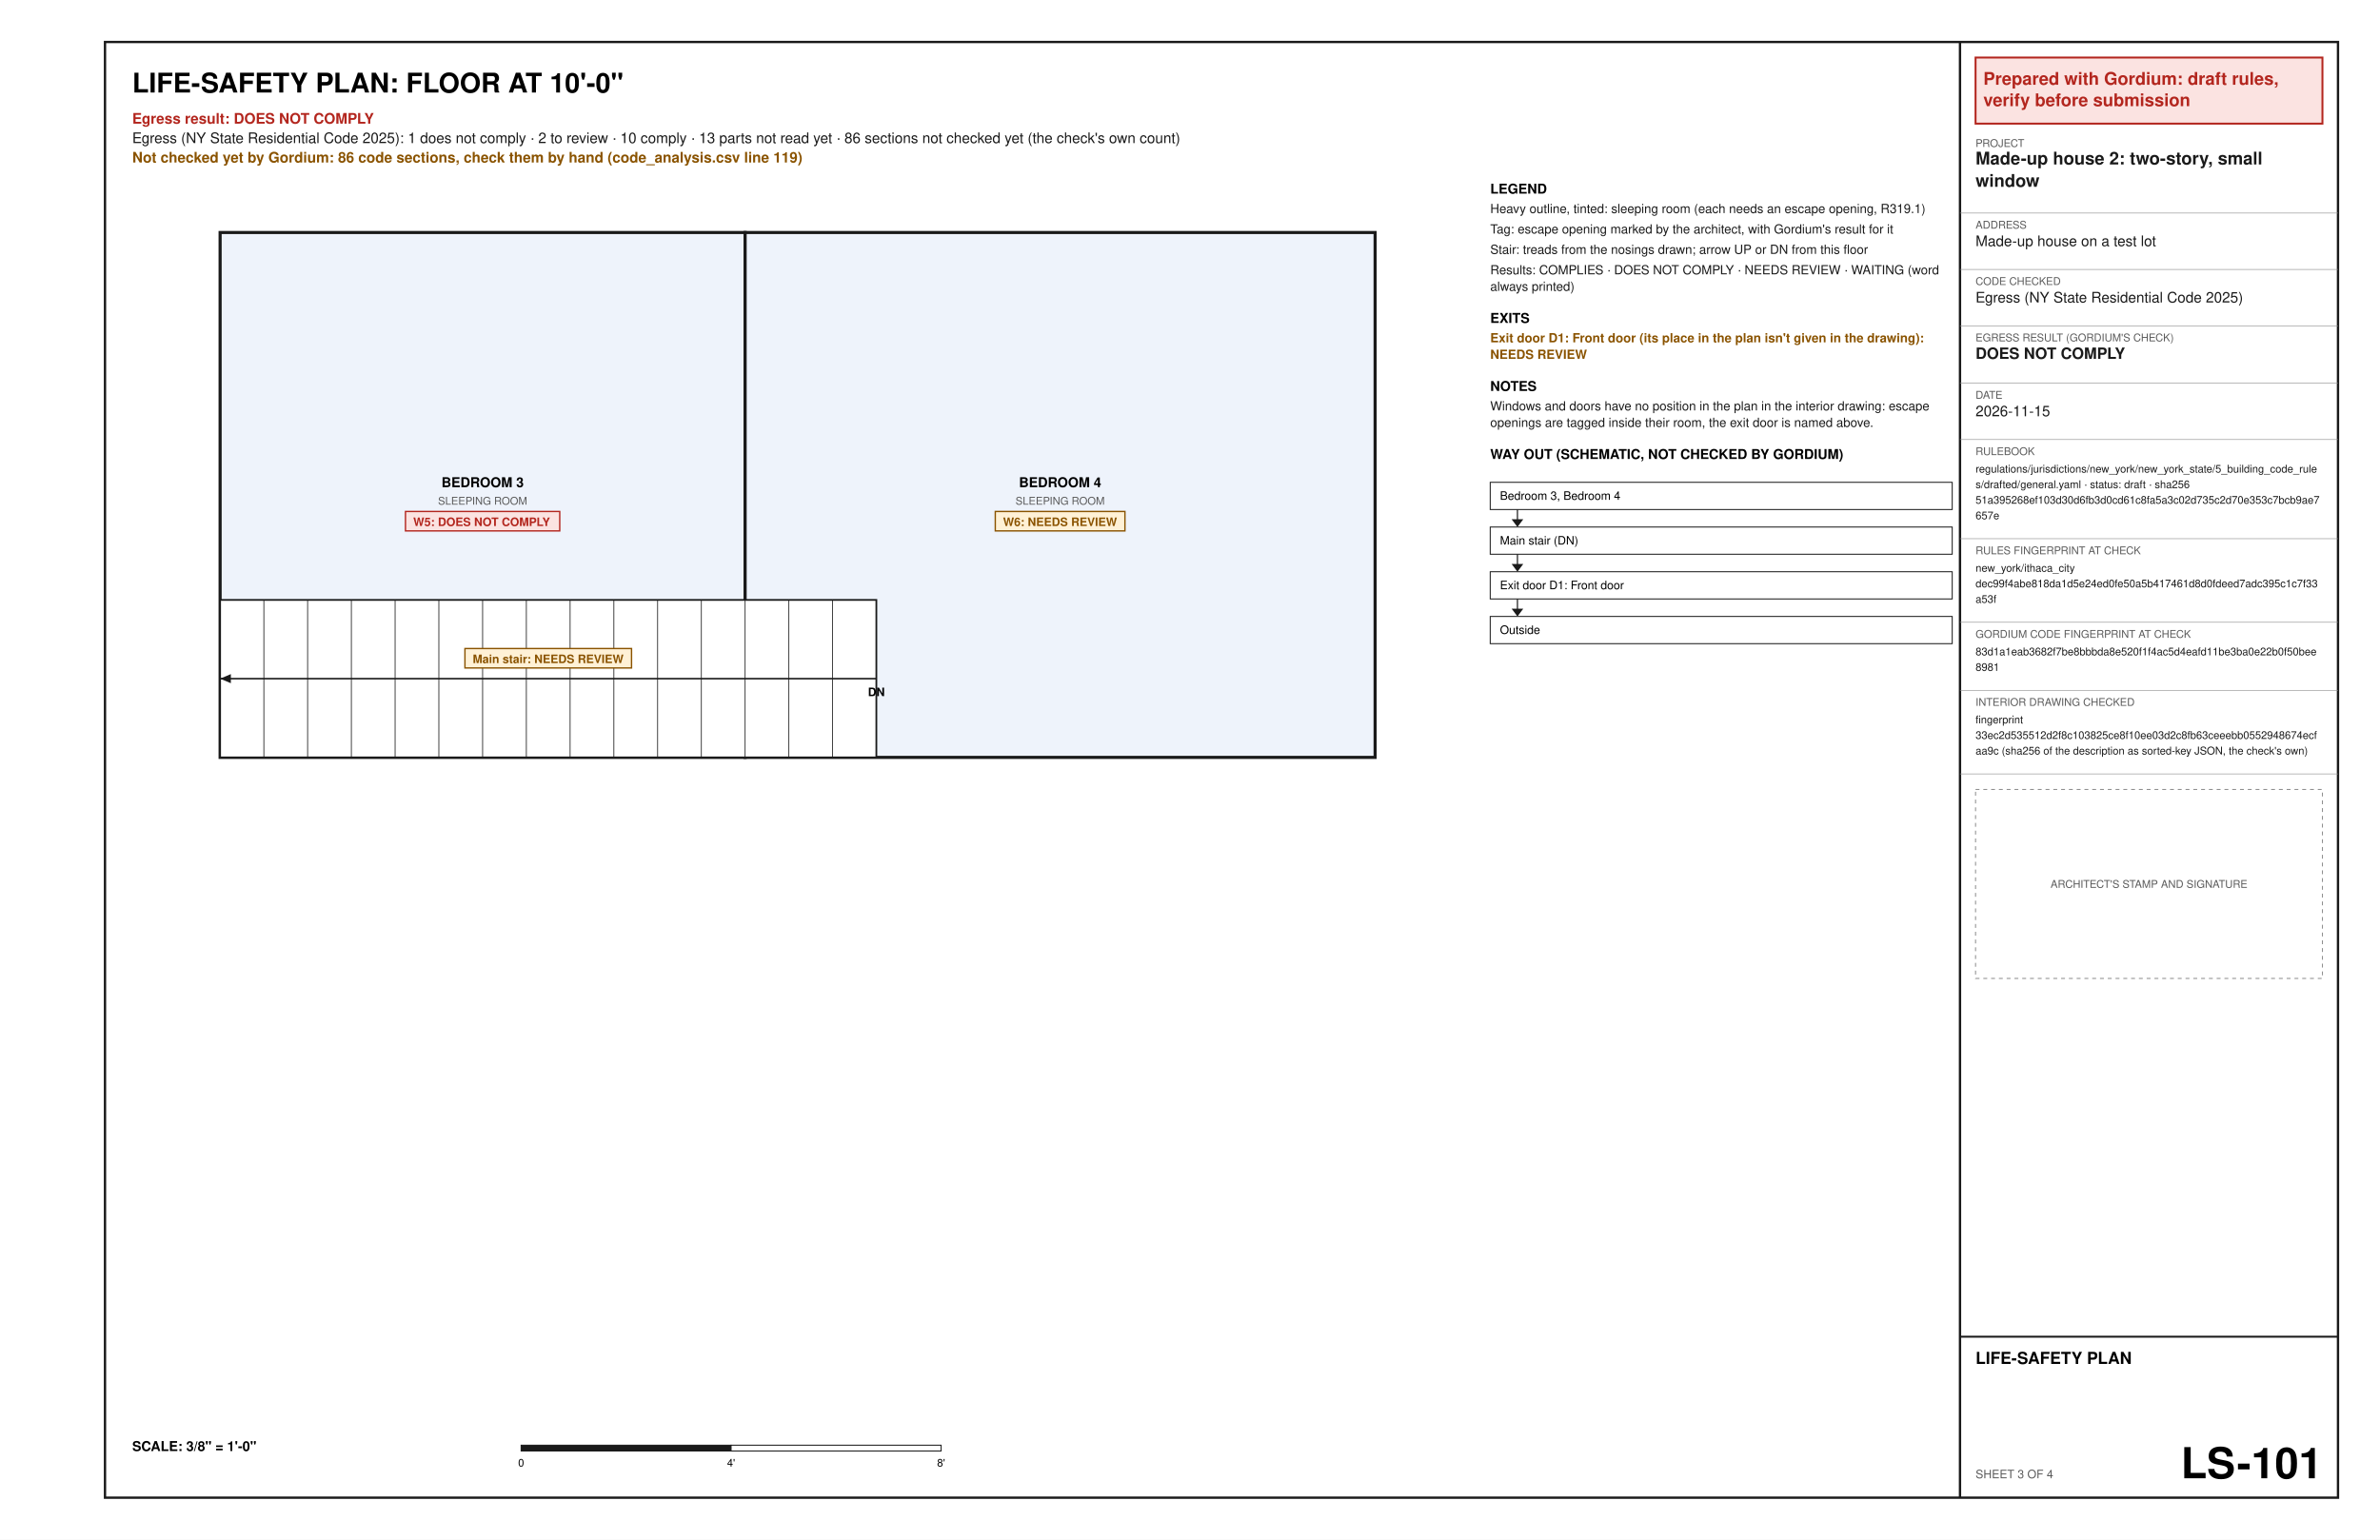
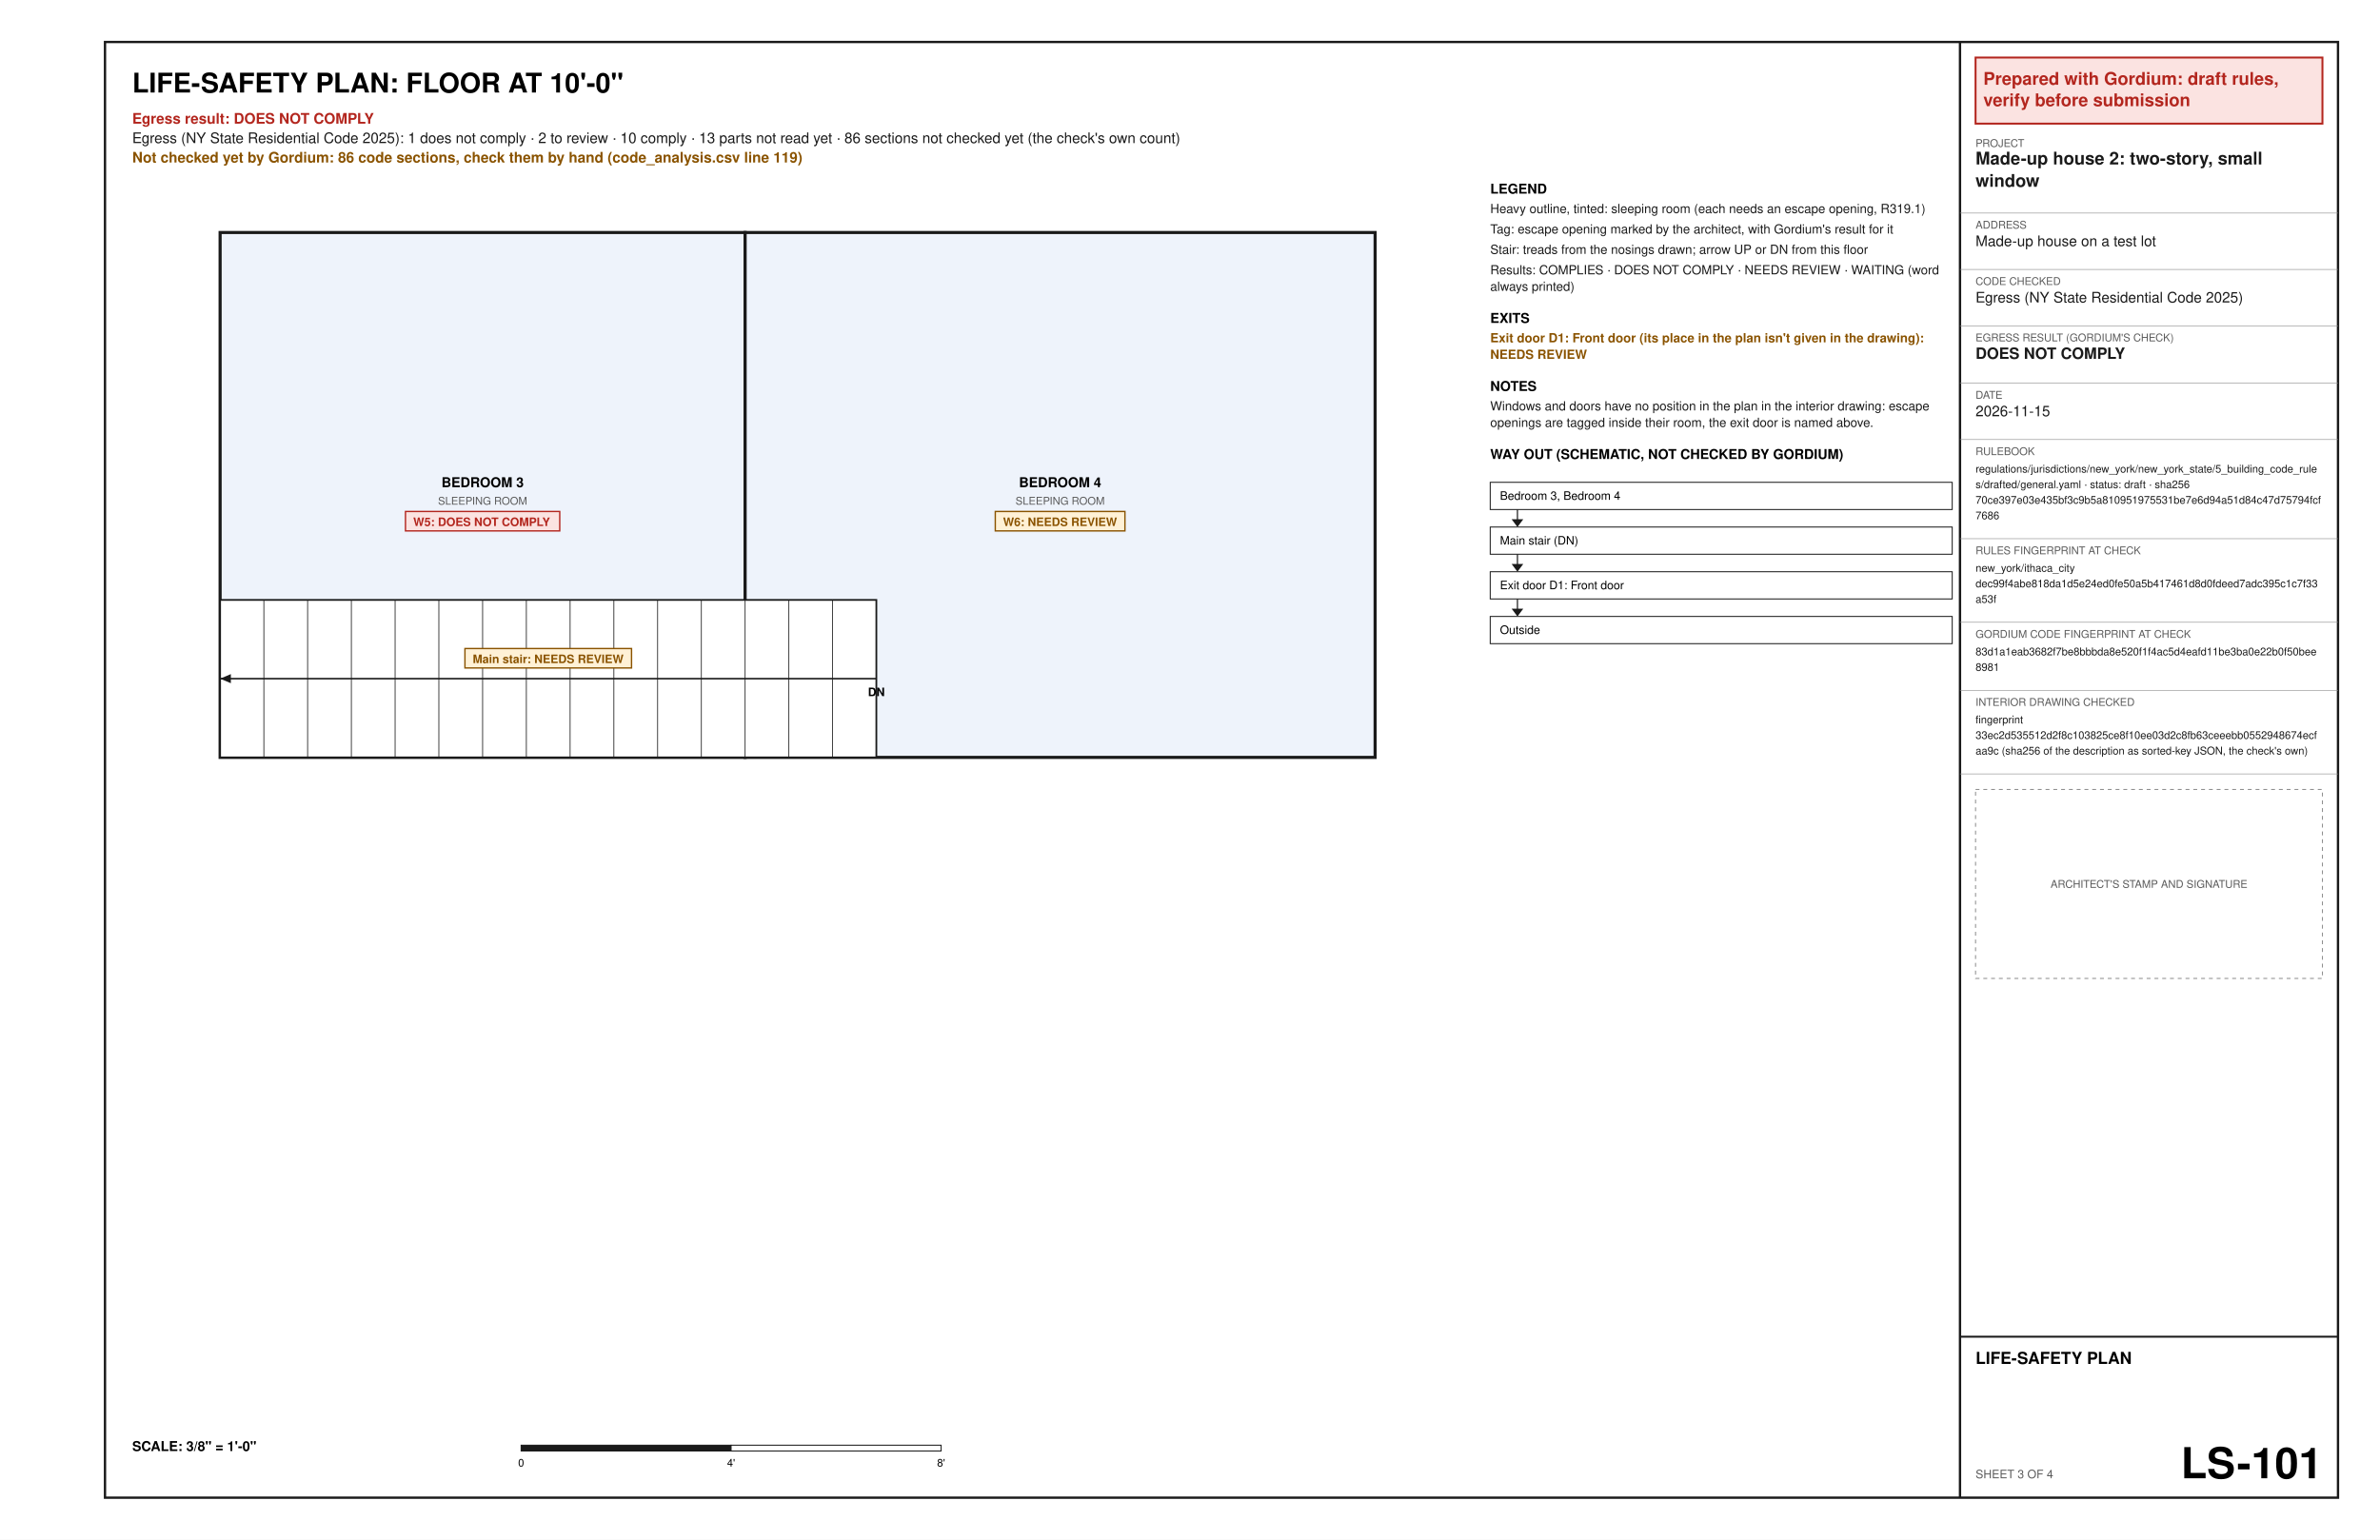
<svg xmlns="http://www.w3.org/2000/svg" width="17in" height="11in" viewBox="0 0 1224 792" font-family="Helvetica, Arial, sans-serif">
  <rect x="0" y="0" width="1224" height="792" fill="#ffffff" />
  <text x="68" y="47.6" font-size="14" font-weight="bold" text-anchor="start" fill="#000000" xml:space="preserve">LIFE-SAFETY PLAN: FLOOR AT 10'-0"</text>
  <text x="68" y="63.6" font-size="7.5" font-weight="bold" text-anchor="start" fill="#b3261e" xml:space="preserve">Egress result: DOES NOT COMPLY</text>
  <text x="68" y="73.6" font-size="7.5" text-anchor="start" fill="#1a1a1a" xml:space="preserve">Egress (NY State Residential Code 2025): 1 does not comply · 2 to review · 10 comply · 13 parts not read yet · 86 sections not checked yet (the check's own count)</text>
  <text x="68" y="83.6" font-size="7.5" font-weight="bold" text-anchor="start" fill="#8a5300" xml:space="preserve">Not checked yet by Gordium: 86 code sections, check them by hand (code_analysis.csv line 119)</text>
  <polygon points="113.2,389.6 383.2,389.6 383.2,119.6 113.2,119.6" fill="#eef3fb" stroke="#1a1a1a" stroke-width="1.6" />
  <text x="248.2" y="250.6" font-size="7" font-weight="bold" text-anchor="middle" fill="#000000" xml:space="preserve">BEDROOM 3</text>
  <text x="248.2" y="259.6" font-size="5.5" text-anchor="middle" fill="#5a5a5a" xml:space="preserve">SLEEPING ROOM</text>
  <polygon points="208.53,263.1 287.87,263.1 287.87,273.1 208.53,273.1" fill="#fbe3e1" stroke="#b3261e" stroke-width="0.7" />
  <text x="212.53" y="270.6" font-size="6" font-weight="bold" text-anchor="start" fill="#b3261e" xml:space="preserve">W5: DOES NOT COMPLY</text>
  <polygon points="383.2,389.6 707.2,389.6 707.2,119.6 383.2,119.6" fill="#eef3fb" stroke="#1a1a1a" stroke-width="1.6" />
  <text x="545.2" y="250.6" font-size="7" font-weight="bold" text-anchor="middle" fill="#000000" xml:space="preserve">BEDROOM 4</text>
  <text x="545.2" y="259.6" font-size="5.5" text-anchor="middle" fill="#5a5a5a" xml:space="preserve">SLEEPING ROOM</text>
  <polygon points="511.86,263.1 578.54,263.1 578.54,273.1 511.86,273.1" fill="#fff1d6" stroke="#8a5300" stroke-width="0.7" />
  <text x="515.86" y="270.6" font-size="6" font-weight="bold" text-anchor="start" fill="#8a5300" xml:space="preserve">W6: NEEDS REVIEW</text>
  <polygon points="113.2,389.6 113.2,308.6 450.7,308.6 450.7,389.6" fill="#ffffff" stroke="#1a1a1a" stroke-width="0.9" />
  <line x1="135.7" y1="389.6" x2="135.7" y2="308.6" stroke="#1a1a1a" stroke-width="0.4" />
  <line x1="158.2" y1="389.6" x2="158.2" y2="308.6" stroke="#1a1a1a" stroke-width="0.4" />
  <line x1="180.7" y1="389.6" x2="180.7" y2="308.6" stroke="#1a1a1a" stroke-width="0.4" />
  <line x1="203.2" y1="389.6" x2="203.2" y2="308.6" stroke="#1a1a1a" stroke-width="0.4" />
  <line x1="225.7" y1="389.6" x2="225.7" y2="308.6" stroke="#1a1a1a" stroke-width="0.4" />
  <line x1="248.2" y1="389.6" x2="248.2" y2="308.6" stroke="#1a1a1a" stroke-width="0.4" />
  <line x1="270.7" y1="389.6" x2="270.7" y2="308.6" stroke="#1a1a1a" stroke-width="0.4" />
  <line x1="293.2" y1="389.6" x2="293.2" y2="308.6" stroke="#1a1a1a" stroke-width="0.4" />
  <line x1="315.7" y1="389.6" x2="315.7" y2="308.6" stroke="#1a1a1a" stroke-width="0.4" />
  <line x1="338.2" y1="389.6" x2="338.2" y2="308.6" stroke="#1a1a1a" stroke-width="0.4" />
  <line x1="360.7" y1="389.6" x2="360.7" y2="308.6" stroke="#1a1a1a" stroke-width="0.4" />
  <line x1="383.2" y1="389.6" x2="383.2" y2="308.6" stroke="#1a1a1a" stroke-width="0.4" />
  <line x1="405.7" y1="389.6" x2="405.7" y2="308.6" stroke="#1a1a1a" stroke-width="0.4" />
  <line x1="428.2" y1="389.6" x2="428.2" y2="308.6" stroke="#1a1a1a" stroke-width="0.4" />
  <line x1="450.7" y1="349.1" x2="113.2" y2="349.1" stroke="#1a1a1a" stroke-width="0.8" />
  <polygon points="113.2,349.1 118.73,346.76 118.73,351.44" fill="#1a1a1a" />
  <text x="450.7" y="358.1" font-size="6" font-weight="bold" text-anchor="middle" fill="#000000" xml:space="preserve">DN</text>
  <polygon points="239.11,333.6 324.79,333.6 324.79,343.6 239.11,343.6" fill="#fff1d6" stroke="#8a5300" stroke-width="0.7" />
  <text x="243.11" y="341.1" font-size="6" font-weight="bold" text-anchor="start" fill="#8a5300" xml:space="preserve">Main stair: NEEDS REVIEW</text>
  <text x="68" y="746.4" font-size="7" font-weight="bold" text-anchor="start" fill="#000000" xml:space="preserve">SCALE: 3/8" = 1'-0"</text>
  <polygon points="268,743.4 376,743.4 376,746.4 268,746.4" fill="#1a1a1a" stroke="#1a1a1a" stroke-width="0.5" />
  <polygon points="376,743.4 484,743.4 484,746.4 376,746.4" fill="#ffffff" stroke="#1a1a1a" stroke-width="0.5" />
  <text x="268" y="754.4" font-size="5.5" text-anchor="middle" fill="#000000" xml:space="preserve">0</text>
  <text x="376" y="754.4" font-size="5.5" text-anchor="middle" fill="#000000" xml:space="preserve">4'</text>
  <text x="484" y="754.4" font-size="5.5" text-anchor="middle" fill="#000000" xml:space="preserve">8'</text>
  <text x="766.4" y="99.6" font-size="7" font-weight="bold" text-anchor="start" fill="#000000" xml:space="preserve">LEGEND</text>
  <text x="766.4" y="109.6" font-size="6.5" text-anchor="start" fill="#1a1a1a" xml:space="preserve">Heavy outline, tinted: sleeping room (each needs an escape opening, R319.1)</text>
  <text x="766.4" y="120.1" font-size="6.5" text-anchor="start" fill="#1a1a1a" xml:space="preserve">Tag: escape opening marked by the architect, with Gordium's result for it</text>
  <text x="766.4" y="130.6" font-size="6.5" text-anchor="start" fill="#1a1a1a" xml:space="preserve">Stair: treads from the nosings drawn; arrow UP or DN from this floor</text>
  <text x="766.4" y="141.1" font-size="6.5" text-anchor="start" fill="#1a1a1a" xml:space="preserve">Results: COMPLIES · DOES NOT COMPLY · NEEDS REVIEW · WAITING (word</text>
  <text x="766.4" y="149.6" font-size="6.5" text-anchor="start" fill="#1a1a1a" xml:space="preserve">always printed)</text>
  <text x="766.4" y="166.1" font-size="7" font-weight="bold" text-anchor="start" fill="#000000" xml:space="preserve">EXITS</text>
  <text x="766.4" y="176.1" font-size="6.5" font-weight="bold" text-anchor="start" fill="#8a5300" xml:space="preserve">Exit door D1: Front door (its place in the plan isn't given in the drawing):</text>
  <text x="766.4" y="184.6" font-size="6.5" font-weight="bold" text-anchor="start" fill="#8a5300" xml:space="preserve">NEEDS REVIEW</text>
  <text x="766.4" y="201.1" font-size="7" font-weight="bold" text-anchor="start" fill="#000000" xml:space="preserve">NOTES</text>
  <text x="766.4" y="211.1" font-size="6.5" text-anchor="start" fill="#1a1a1a" xml:space="preserve">Windows and doors have no position in the plan in the interior drawing: escape</text>
  <text x="766.4" y="219.6" font-size="6.5" text-anchor="start" fill="#1a1a1a" xml:space="preserve">openings are tagged inside their room, the exit door is named above.</text>
  <text x="766.4" y="236.1" font-size="7" font-weight="bold" text-anchor="start" fill="#000000" xml:space="preserve">WAY OUT (SCHEMATIC, NOT CHECKED BY GORDIUM)</text>
  <polygon points="766.4,248.1 1004,248.1 1004,262.1 766.4,262.1" fill="none" stroke="#1a1a1a" stroke-width="0.5" />
  <text x="771.4" y="257.1" font-size="6" text-anchor="start" fill="#000000" xml:space="preserve">Bedroom 3, Bedroom 4</text>
  <line x1="780.4" y1="262.1" x2="780.4" y2="270.1" stroke="#1a1a1a" stroke-width="0.6" />
  <polygon points="777.4,267.1 783.4,267.1 780.4,271.1" fill="#1a1a1a" />
  <polygon points="766.4,271.1 1004,271.1 1004,285.1 766.4,285.1" fill="none" stroke="#1a1a1a" stroke-width="0.5" />
  <text x="771.4" y="280.1" font-size="6" text-anchor="start" fill="#000000" xml:space="preserve">Main stair (DN)</text>
  <line x1="780.4" y1="285.1" x2="780.4" y2="293.1" stroke="#1a1a1a" stroke-width="0.6" />
  <polygon points="777.4,290.1 783.4,290.1 780.4,294.1" fill="#1a1a1a" />
  <polygon points="766.4,294.1 1004,294.1 1004,308.1 766.4,308.1" fill="none" stroke="#1a1a1a" stroke-width="0.5" />
  <text x="771.4" y="303.1" font-size="6" text-anchor="start" fill="#000000" xml:space="preserve">Exit door D1: Front door</text>
  <line x1="780.4" y1="308.1" x2="780.4" y2="316.1" stroke="#1a1a1a" stroke-width="0.6" />
  <polygon points="777.4,313.1 783.4,313.1 780.4,317.1" fill="#1a1a1a" />
  <polygon points="766.4,317.1 1004,317.1 1004,331.1 766.4,331.1" fill="none" stroke="#1a1a1a" stroke-width="0.5" />
  <text x="771.4" y="326.1" font-size="6" text-anchor="start" fill="#000000" xml:space="preserve">Outside</text>
  <polygon points="54,21.6 1202.4,21.6 1202.4,770.4 54,770.4" fill="none" stroke="#1a1a1a" stroke-width="1.2" />
  <line x1="1008" y1="21.6" x2="1008" y2="770.4" stroke="#1a1a1a" stroke-width="1.2" />
  <polygon points="1016,29.6 1194.4,29.6 1194.4,63.6 1016,63.6" fill="#fbe3e1" stroke="#b3261e" stroke-width="1" />
  <text x="1020" y="43.6" font-size="9" font-weight="bold" text-anchor="start" fill="#b3261e" xml:space="preserve">Prepared with Gordium: draft rules,</text>
  <text x="1020" y="54.6" font-size="9" font-weight="bold" text-anchor="start" fill="#b3261e" xml:space="preserve">verify before submission</text>
  <text x="1016" y="75.6" font-size="5.5" text-anchor="start" fill="#5a5a5a" xml:space="preserve">PROJECT</text>
  <text x="1016" y="84.6" font-size="9" font-weight="bold" text-anchor="start" fill="#1a1a1a" xml:space="preserve">Made-up house 2: two-story, small</text>
  <text x="1016" y="96.1" font-size="9" font-weight="bold" text-anchor="start" fill="#1a1a1a" xml:space="preserve">window</text>
  <line x1="1008" y1="109.6" x2="1202.4" y2="109.6" stroke="#8c8c8c" stroke-width="0.3" />
  <text x="1016" y="117.6" font-size="5.5" text-anchor="start" fill="#5a5a5a" xml:space="preserve">ADDRESS</text>
  <text x="1016" y="126.6" font-size="7.5" text-anchor="start" fill="#1a1a1a" xml:space="preserve">Made-up house on a test lot</text>
  <line x1="1008" y1="138.6" x2="1202.4" y2="138.6" stroke="#8c8c8c" stroke-width="0.3" />
  <text x="1016" y="146.6" font-size="5.5" text-anchor="start" fill="#5a5a5a" xml:space="preserve">CODE CHECKED</text>
  <text x="1016" y="155.6" font-size="7.5" text-anchor="start" fill="#1a1a1a" xml:space="preserve">Egress (NY State Residential Code 2025)</text>
  <line x1="1008" y1="167.6" x2="1202.4" y2="167.6" stroke="#8c8c8c" stroke-width="0.3" />
  <text x="1016" y="175.6" font-size="5.5" text-anchor="start" fill="#5a5a5a" xml:space="preserve">EGRESS RESULT (GORDIUM'S CHECK)</text>
  <text x="1016" y="184.6" font-size="8" font-weight="bold" text-anchor="start" fill="#1a1a1a" xml:space="preserve">DOES NOT COMPLY</text>
  <line x1="1008" y1="197.1" x2="1202.4" y2="197.1" stroke="#8c8c8c" stroke-width="0.3" />
  <text x="1016" y="205.1" font-size="5.5" text-anchor="start" fill="#5a5a5a" xml:space="preserve">DATE</text>
  <text x="1016" y="214.1" font-size="7.5" text-anchor="start" fill="#1a1a1a" xml:space="preserve">2026-11-15</text>
  <line x1="1008" y1="226.1" x2="1202.4" y2="226.1" stroke="#8c8c8c" stroke-width="0.3" />
  <text x="1016" y="234.1" font-size="5.5" text-anchor="start" fill="#5a5a5a" xml:space="preserve">RULEBOOK</text>
  <text x="1016" y="243.1" font-size="5.5" text-anchor="start" fill="#1a1a1a" xml:space="preserve">regulations/jurisdictions/new_york/new_york_state/5_building_code_rule</text>
  <text x="1016" y="251.1" font-size="5.5" text-anchor="start" fill="#1a1a1a" xml:space="preserve">s/drafted/general.yaml · status: draft · sha256</text>
-   <text x="1016" y="259.1" font-size="5.5" text-anchor="start" fill="#1a1a1a" xml:space="preserve">51a395268ef103d30d6fb3d0cd61c8fa5a3c02d735c2d70e353c7bcb9ae7</text>
-   <text x="1016" y="267.1" font-size="5.5" text-anchor="start" fill="#1a1a1a" xml:space="preserve">657e</text>
+   <text x="1016" y="259.1" font-size="5.5" text-anchor="start" fill="#1a1a1a" xml:space="preserve">70ce397e03e435bf3c9b5a810951975531be7e6d94a51d84c47d75794fcf</text>
+   <text x="1016" y="267.1" font-size="5.5" text-anchor="start" fill="#1a1a1a" xml:space="preserve">7686</text>
  <line x1="1008" y1="277.1" x2="1202.4" y2="277.1" stroke="#8c8c8c" stroke-width="0.3" />
  <text x="1016" y="285.1" font-size="5.5" text-anchor="start" fill="#5a5a5a" xml:space="preserve">RULES FINGERPRINT AT CHECK</text>
  <text x="1016" y="294.1" font-size="5.5" text-anchor="start" fill="#1a1a1a" xml:space="preserve">new_york/ithaca_city</text>
  <text x="1016" y="302.1" font-size="5.5" text-anchor="start" fill="#1a1a1a" xml:space="preserve">dec99f4abe818da1d5e24ed0fe50a5b417461d8d0fdeed7adc395c1c7f33</text>
  <text x="1016" y="310.1" font-size="5.5" text-anchor="start" fill="#1a1a1a" xml:space="preserve">a53f</text>
  <line x1="1008" y1="320.1" x2="1202.4" y2="320.1" stroke="#8c8c8c" stroke-width="0.3" />
  <text x="1016" y="328.1" font-size="5.5" text-anchor="start" fill="#5a5a5a" xml:space="preserve">GORDIUM CODE FINGERPRINT AT CHECK</text>
  <text x="1016" y="337.1" font-size="5.5" text-anchor="start" fill="#1a1a1a" xml:space="preserve">83d1a1eab3682f7be8bbbda8e520f1f4ac5d4eafd11be3ba0e22b0f50bee</text>
  <text x="1016" y="345.1" font-size="5.5" text-anchor="start" fill="#1a1a1a" xml:space="preserve">8981</text>
  <line x1="1008" y1="355.1" x2="1202.4" y2="355.1" stroke="#8c8c8c" stroke-width="0.3" />
  <text x="1016" y="363.1" font-size="5.5" text-anchor="start" fill="#5a5a5a" xml:space="preserve">INTERIOR DRAWING CHECKED</text>
  <text x="1016" y="372.1" font-size="5.5" text-anchor="start" fill="#1a1a1a" xml:space="preserve">fingerprint</text>
  <text x="1016" y="380.1" font-size="5.5" text-anchor="start" fill="#1a1a1a" xml:space="preserve">33ec2d535512d2f8c103825ce8f10ee03d2c8fb63ceeebb0552948674ecf</text>
  <text x="1016" y="388.1" font-size="5.5" text-anchor="start" fill="#1a1a1a" xml:space="preserve">aa9c (sha256 of the description as sorted-key JSON, the check's own)</text>
  <line x1="1008" y1="398.1" x2="1202.4" y2="398.1" stroke="#8c8c8c" stroke-width="0.3" />
  <polygon points="1016,406.1 1194.4,406.1 1194.4,503.3 1016,503.3" fill="none" stroke="#8c8c8c" stroke-width="0.5" stroke-dasharray="2 2" />
  <text x="1105.2" y="456.7" font-size="5.5" text-anchor="middle" fill="#5a5a5a" xml:space="preserve">ARCHITECT'S STAMP AND SIGNATURE</text>
  <line x1="1008" y1="687.6" x2="1202.4" y2="687.6" stroke="#1a1a1a" stroke-width="1" />
  <text x="1016" y="701.6" font-size="8.5" font-weight="bold" text-anchor="start" fill="#000000" xml:space="preserve">LIFE-SAFETY PLAN</text>
  <text x="1016" y="760.4" font-size="6" text-anchor="start" fill="#5a5a5a" xml:space="preserve">SHEET 3 OF 4</text>
  <text x="1194.4" y="760.4" font-size="22" font-weight="bold" text-anchor="end" fill="#000000" xml:space="preserve">LS-101</text>
</svg>
